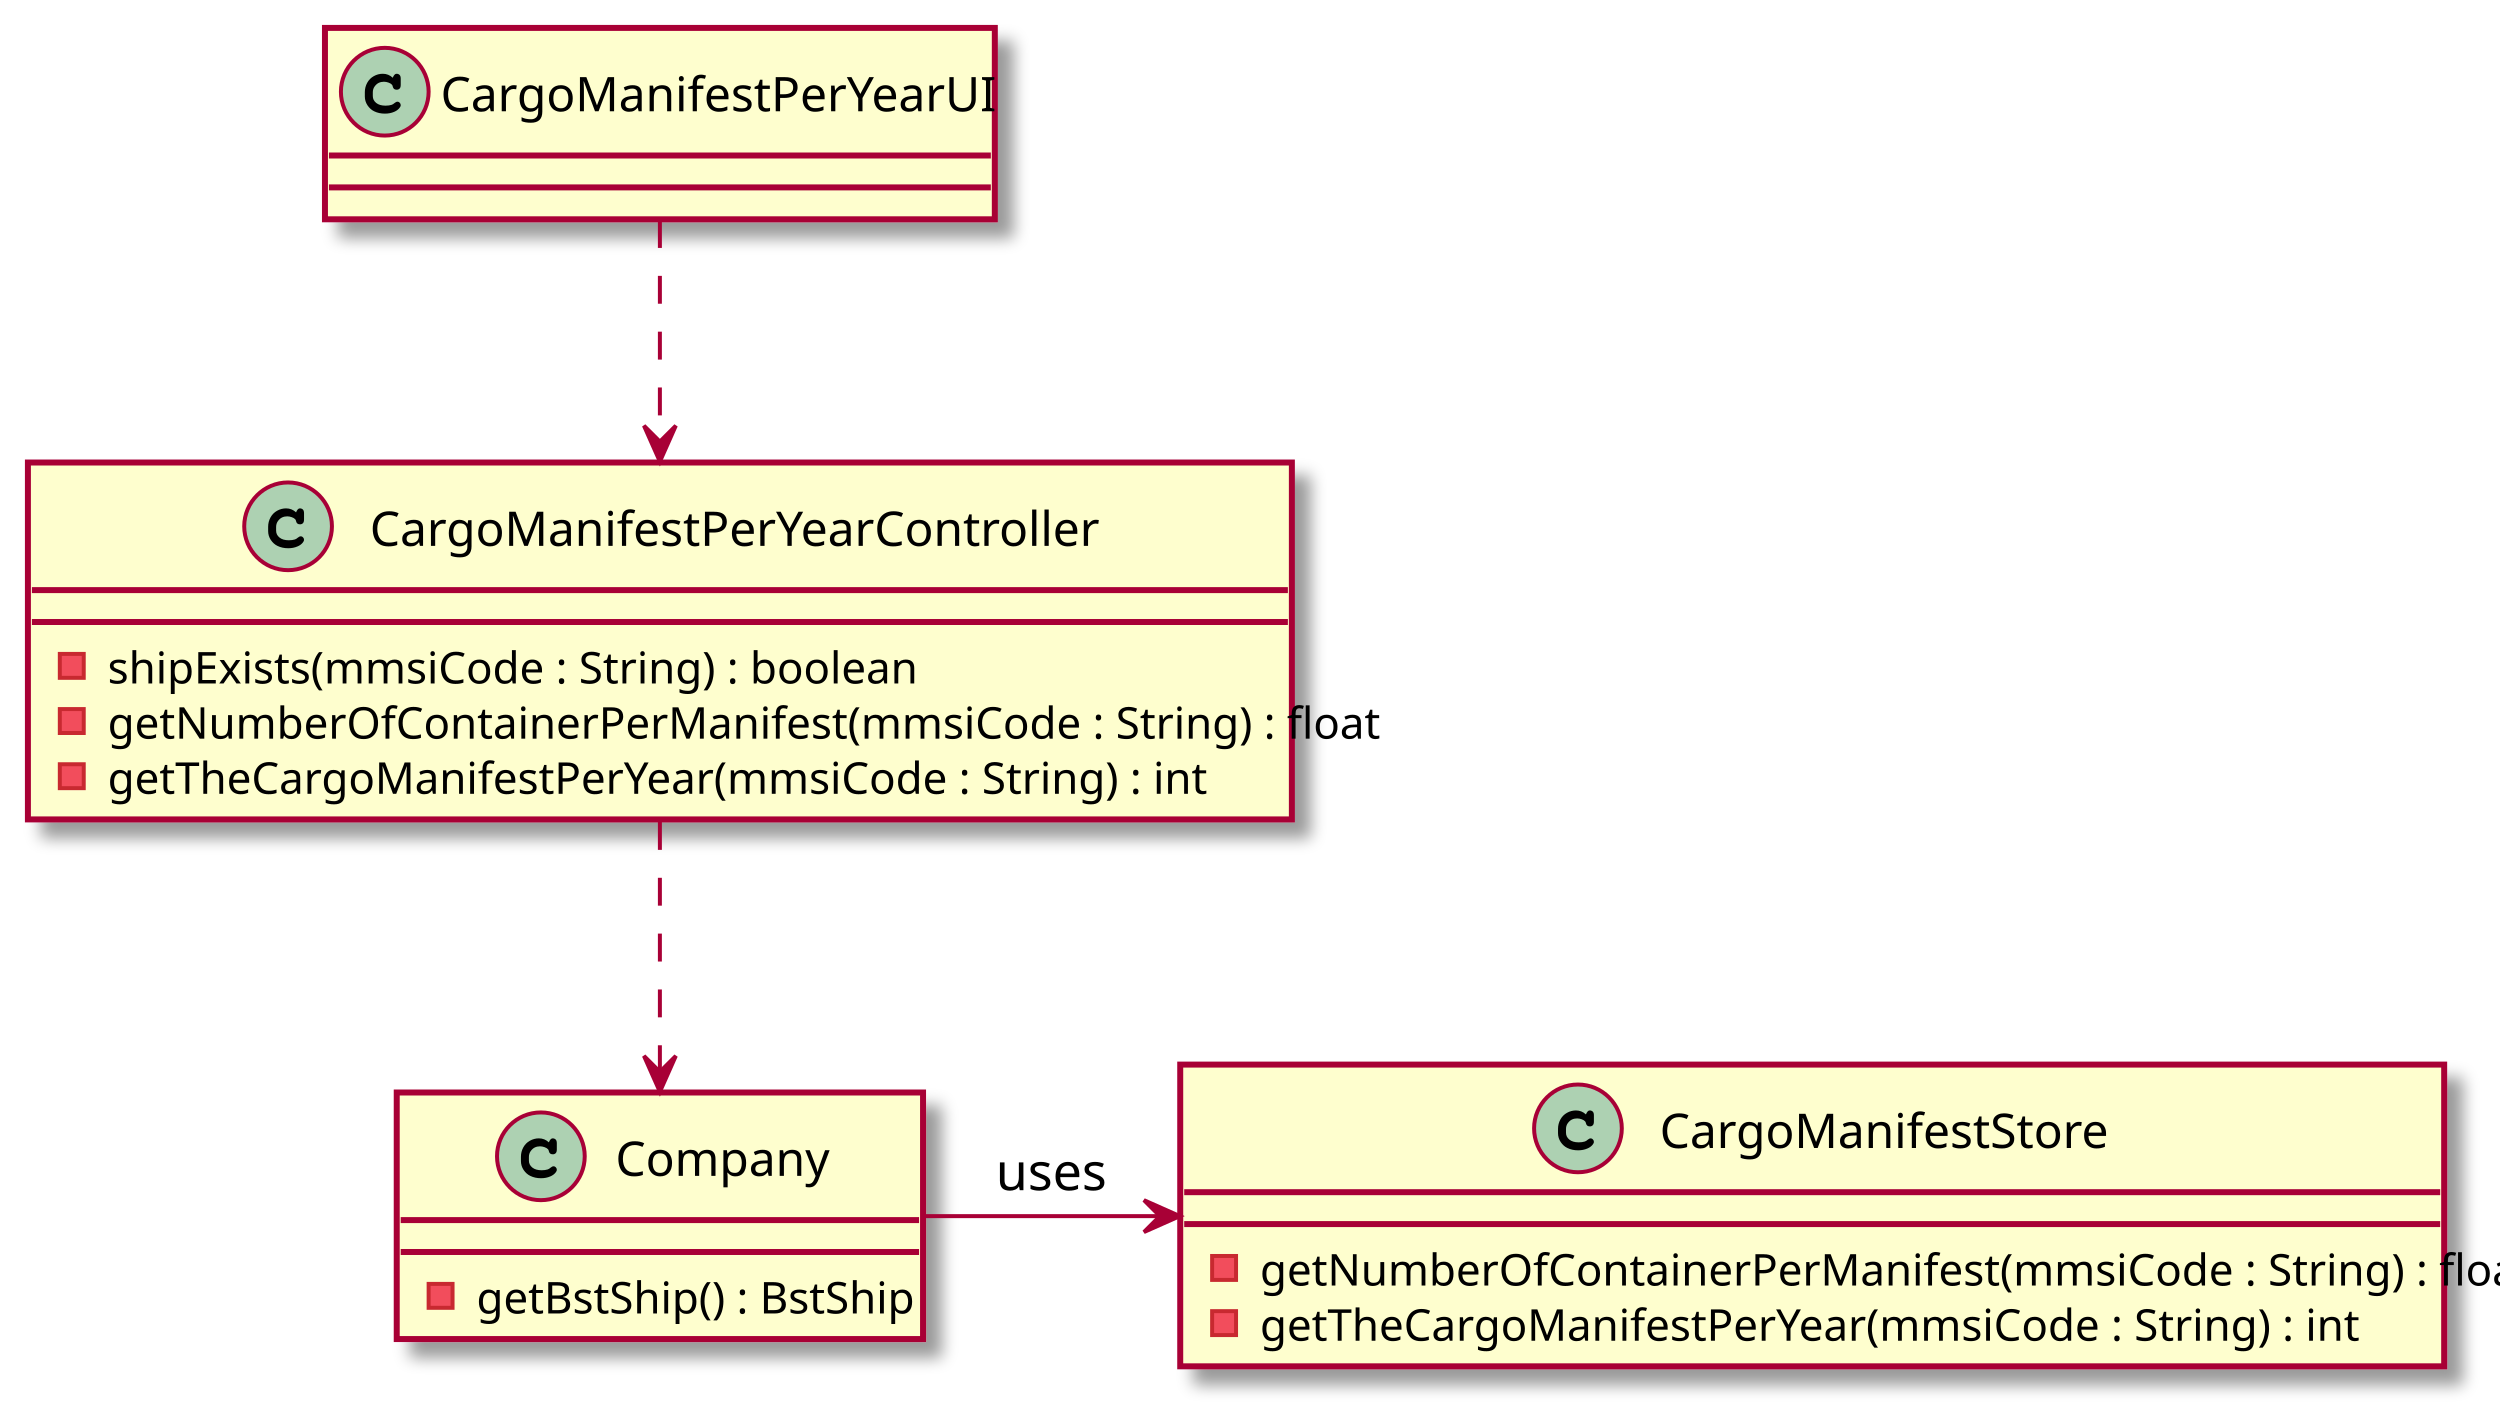
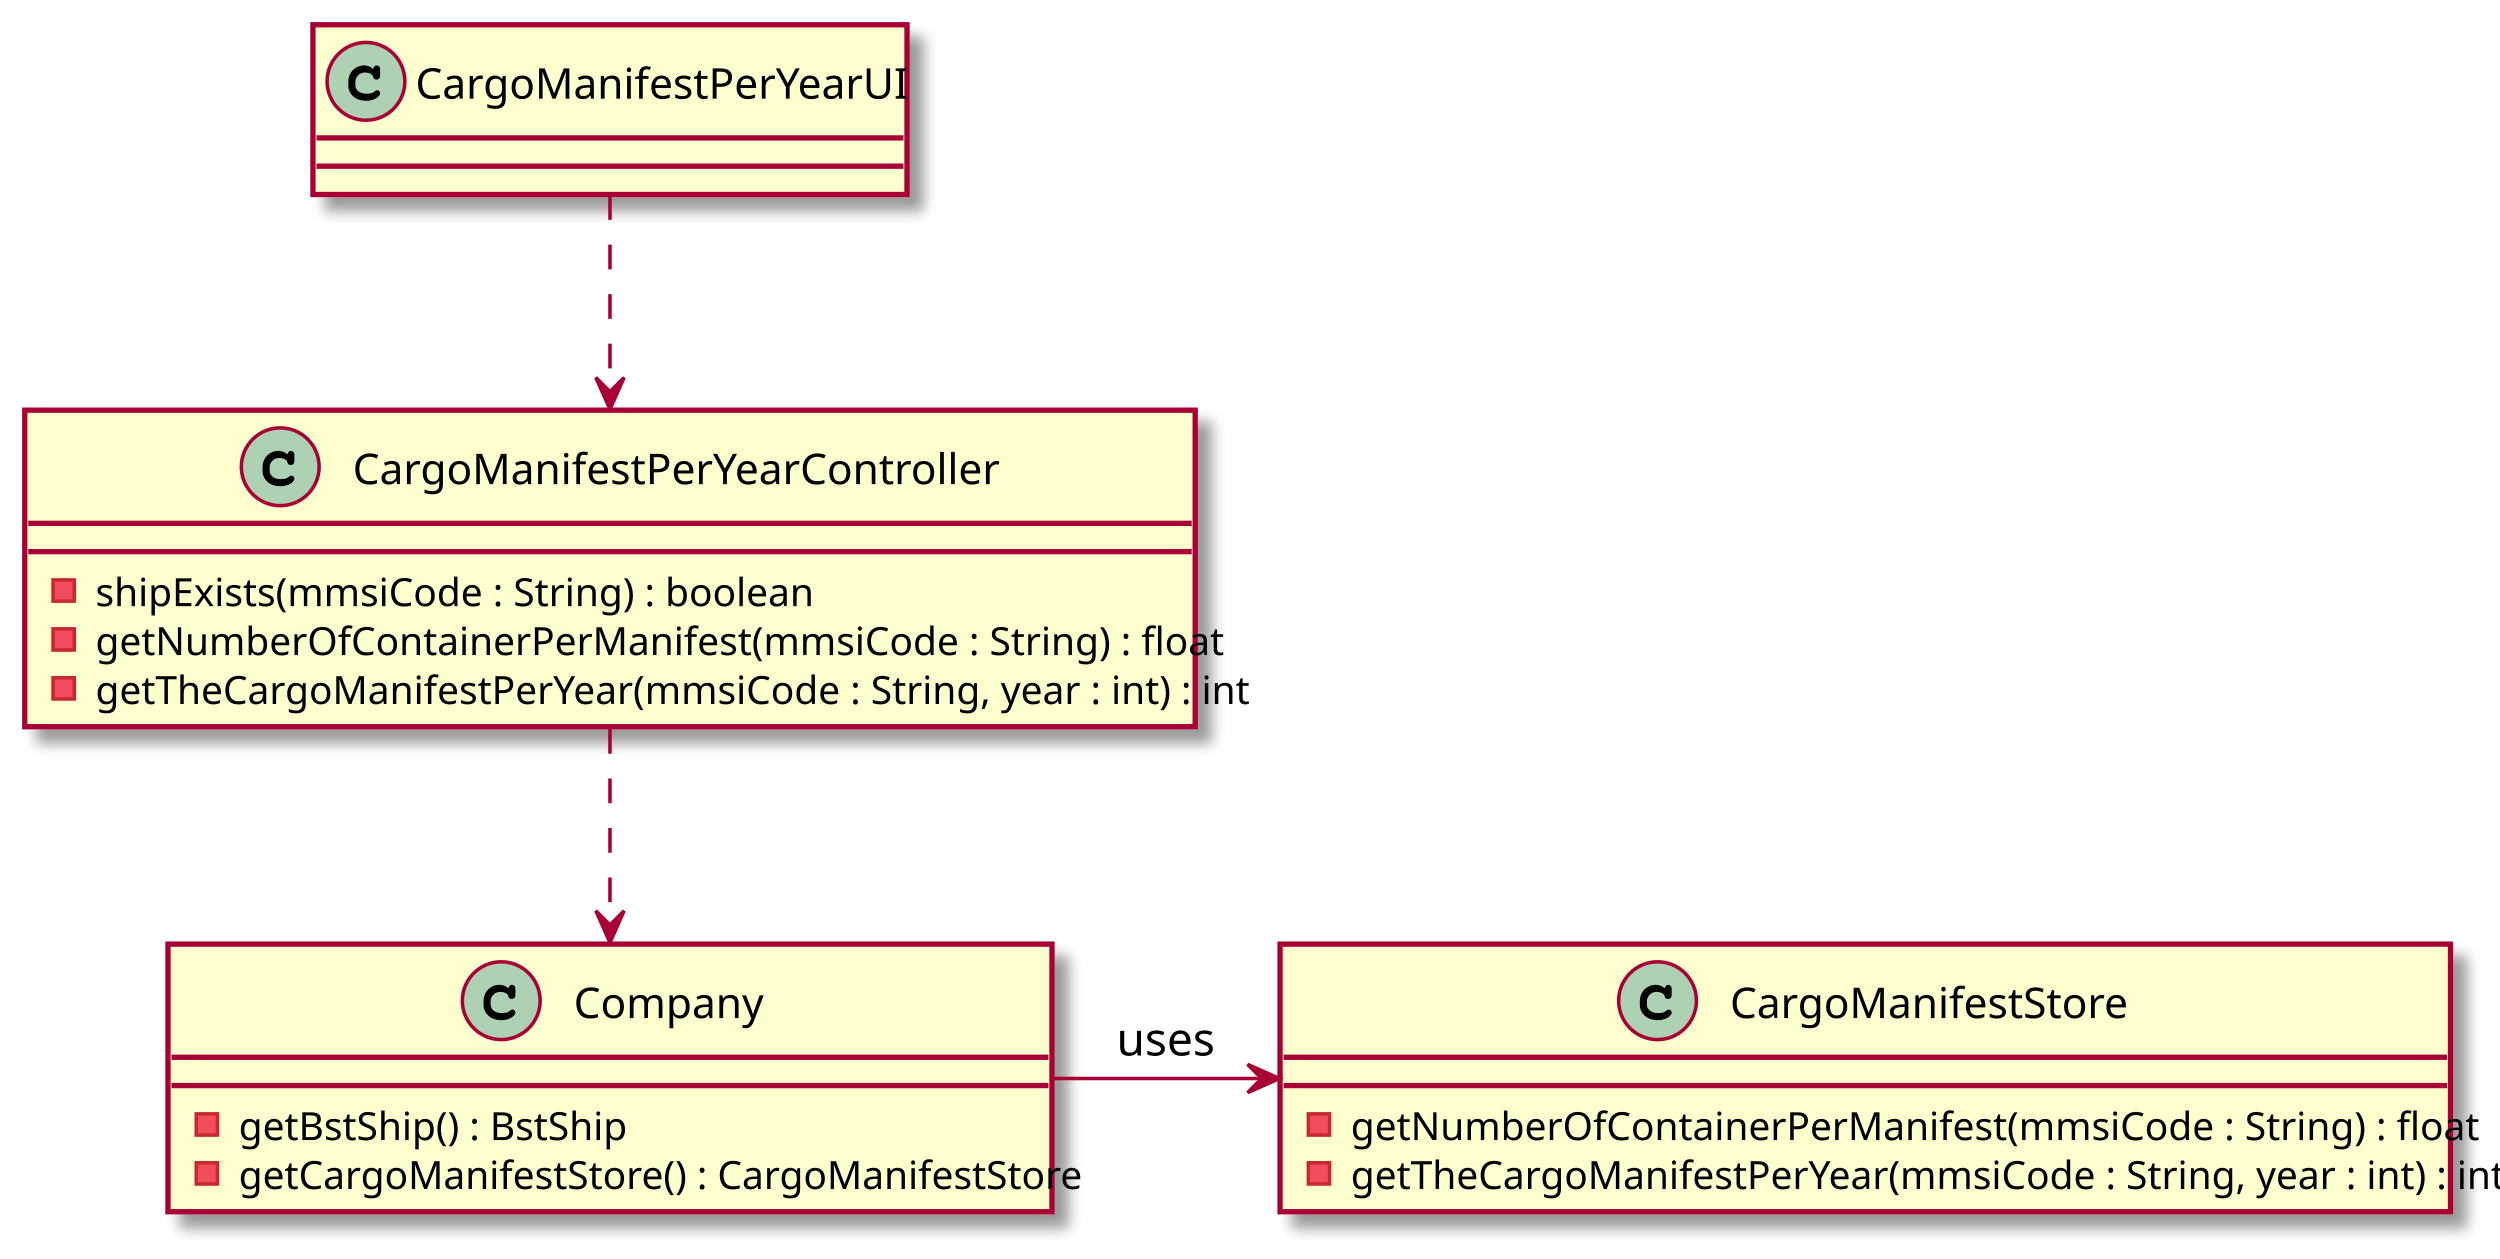
- <svg xmlns="http://www.w3.org/2000/svg" contentScriptType="application/ecmascript" contentStyleType="text/css" height="356px" preserveAspectRatio="none" style="width:627px;height:356px;background:#FFFFFF;" version="1.1" viewBox="0 0 627 356" width="627px" zoomAndPan="magnify">
+ <svg xmlns="http://www.w3.org/2000/svg" contentScriptType="application/ecmascript" contentStyleType="text/css" height="356px" preserveAspectRatio="none" style="width:707px;height:356px;background:#FFFFFF;" version="1.1" viewBox="0 0 707 356" width="707px" zoomAndPan="magnify">
  <defs>
-     <filter height="300%" id="f1kw7y2otxbppm" width="300%" x="-1" y="-1">
+     <filter height="300%" id="f19oic21uxccrf" width="300%" x="-1" y="-1">
      <feGaussianBlur result="blurOut" stdDeviation="2.0" />
      <feColorMatrix in="blurOut" result="blurOut2" type="matrix" values="0 0 0 0 0 0 0 0 0 0 0 0 0 0 0 0 0 0 .4 0" />
      <feOffset dx="4.0" dy="4.0" in="blurOut2" result="blurOut3" />
      <feBlend in="SourceGraphic" in2="blurOut3" mode="normal" />
    </filter>
  </defs>
  <g>
-     <rect codeLine="3" fill="#FEFECE" filter="url(#f1kw7y2otxbppm)" height="48" id="CargoManifestPerYearUI" style="stroke:#A80036;stroke-width:1.5;" width="168" x="81.5" y="7" />
-     <ellipse cx="96.5" cy="23" fill="#ADD1B2" rx="11" ry="11" style="stroke:#A80036;stroke-width:1.0;" />
-     <path d="M98.5,19.5 Q98.703,19 98.938,18.75 Q99.172,18.5 99.438,18.5 Q99.906,18.5 100.203,18.781 Q100.5,19.062 100.5,19.719 L100.5,21.281 Q100.5,21.938 100.219,22.219 Q99.938,22.5 99.5,22.5 Q99.109,22.5 98.859,22.328 Q98.609,22.156 98.5,21.703 Q98.453,21.391 98.281,21.219 Q97.969,20.891 97.406,20.703 Q96.844,20.5 96.281,20.5 Q95.578,20.5 94.984,20.781 Q94.406,21.062 93.953,21.688 Q93.5,22.312 93.5,23.172 L93.5,24.094 Q93.5,25.125 94.344,25.812 Q95.188,26.5 96.688,26.5 Q97.578,26.5 98.203,26.297 Q98.562,26.188 98.969,25.828 Q99.234,25.625 99.375,25.562 Q99.516,25.5 99.688,25.5 Q100.016,25.5 100.25,25.766 Q100.5,26.016 100.5,26.375 Q100.5,26.719 100.156,27.125 Q99.656,27.719 98.859,28.047 Q97.812,28.5 96.531,28.5 Q95.031,28.5 93.828,27.906 Q92.859,27.438 92.172,26.422 Q91.5,25.406 91.5,24.203 L91.5,23.109 Q91.5,21.859 92.094,20.766 Q92.703,19.672 93.75,19.094 Q94.812,18.5 96,18.5 Q96.719,18.5 97.344,18.75 Q97.969,19 98.5,19.5 Z " fill="#000000" />
-     <text fill="#000000" font-family="sans-serif" font-size="12" lengthAdjust="spacing" textLength="136" x="110.5" y="27.91">CargoManifestPerYearUI</text>
-     <line style="stroke:#A80036;stroke-width:1.5;" x1="82.5" x2="248.5" y1="39" y2="39" />
-     <line style="stroke:#A80036;stroke-width:1.5;" x1="82.5" x2="248.5" y1="47" y2="47" />
-     <rect codeLine="7" fill="#FEFECE" filter="url(#f1kw7y2otxbppm)" height="89.508" id="CargoManifestPerYearController" style="stroke:#A80036;stroke-width:1.5;" width="317" x="7" y="116" />
-     <ellipse cx="72.25" cy="132" fill="#ADD1B2" rx="11" ry="11" style="stroke:#A80036;stroke-width:1.0;" />
-     <path d="M74.25,128.5 Q74.453,128 74.688,127.75 Q74.922,127.5 75.188,127.5 Q75.656,127.5 75.953,127.781 Q76.25,128.062 76.25,128.719 L76.25,130.281 Q76.25,130.938 75.969,131.219 Q75.688,131.5 75.25,131.5 Q74.859,131.5 74.609,131.328 Q74.359,131.156 74.25,130.703 Q74.203,130.391 74.031,130.219 Q73.719,129.891 73.156,129.703 Q72.594,129.5 72.031,129.5 Q71.328,129.5 70.734,129.781 Q70.156,130.062 69.703,130.688 Q69.25,131.312 69.25,132.172 L69.25,133.094 Q69.25,134.125 70.094,134.812 Q70.938,135.5 72.438,135.5 Q73.328,135.5 73.953,135.297 Q74.312,135.188 74.719,134.828 Q74.984,134.625 75.125,134.562 Q75.266,134.5 75.438,134.5 Q75.766,134.5 76,134.766 Q76.25,135.016 76.25,135.375 Q76.25,135.719 75.906,136.125 Q75.406,136.719 74.609,137.047 Q73.562,137.5 72.281,137.5 Q70.781,137.5 69.578,136.906 Q68.609,136.438 67.922,135.422 Q67.25,134.406 67.25,133.203 L67.25,132.109 Q67.25,130.859 67.844,129.766 Q68.453,128.672 69.5,128.094 Q70.562,127.5 71.75,127.5 Q72.469,127.5 73.094,127.75 Q73.719,128 74.25,128.5 Z " fill="#000000" />
-     <text fill="#000000" font-family="sans-serif" font-size="12" lengthAdjust="spacing" textLength="178" x="92.75" y="136.91">CargoManifestPerYearController</text>
-     <line style="stroke:#A80036;stroke-width:1.5;" x1="8" x2="323" y1="148" y2="148" />
-     <line style="stroke:#A80036;stroke-width:1.5;" x1="8" x2="323" y1="156" y2="156" />
+     <rect codeLine="3" fill="#FEFECE" filter="url(#f19oic21uxccrf)" height="48" id="CargoManifestPerYearUI" style="stroke:#A80036;stroke-width:1.5;" width="168" x="88.5" y="7" />
+     <ellipse cx="103.5" cy="23" fill="#ADD1B2" rx="11" ry="11" style="stroke:#A80036;stroke-width:1.0;" />
+     <path d="M105.5,19.5 Q105.703,19 105.938,18.75 Q106.172,18.5 106.438,18.5 Q106.906,18.5 107.203,18.781 Q107.5,19.062 107.5,19.719 L107.5,21.281 Q107.5,21.938 107.219,22.219 Q106.938,22.5 106.5,22.5 Q106.109,22.5 105.859,22.328 Q105.609,22.156 105.5,21.703 Q105.453,21.391 105.281,21.219 Q104.969,20.891 104.406,20.703 Q103.844,20.5 103.281,20.5 Q102.578,20.5 101.984,20.781 Q101.406,21.062 100.953,21.688 Q100.5,22.312 100.5,23.172 L100.5,24.094 Q100.5,25.125 101.344,25.812 Q102.188,26.5 103.688,26.5 Q104.578,26.5 105.203,26.297 Q105.562,26.188 105.969,25.828 Q106.234,25.625 106.375,25.562 Q106.516,25.5 106.688,25.5 Q107.016,25.5 107.25,25.766 Q107.5,26.016 107.5,26.375 Q107.5,26.719 107.156,27.125 Q106.656,27.719 105.859,28.047 Q104.812,28.5 103.531,28.5 Q102.031,28.5 100.828,27.906 Q99.859,27.438 99.172,26.422 Q98.5,25.406 98.5,24.203 L98.5,23.109 Q98.5,21.859 99.094,20.766 Q99.703,19.672 100.75,19.094 Q101.812,18.5 103,18.5 Q103.719,18.5 104.344,18.75 Q104.969,19 105.5,19.5 Z " fill="#000000" />
+     <text fill="#000000" font-family="sans-serif" font-size="12" lengthAdjust="spacing" textLength="136" x="117.5" y="27.91">CargoManifestPerYearUI</text>
+     <line style="stroke:#A80036;stroke-width:1.5;" x1="89.5" x2="255.5" y1="39" y2="39" />
+     <line style="stroke:#A80036;stroke-width:1.5;" x1="89.5" x2="255.5" y1="47" y2="47" />
+     <rect codeLine="7" fill="#FEFECE" filter="url(#f19oic21uxccrf)" height="89.508" id="CargoManifestPerYearController" style="stroke:#A80036;stroke-width:1.5;" width="331" x="7" y="116" />
+     <ellipse cx="79.25" cy="132" fill="#ADD1B2" rx="11" ry="11" style="stroke:#A80036;stroke-width:1.0;" />
+     <path d="M81.25,128.5 Q81.453,128 81.688,127.75 Q81.922,127.5 82.188,127.5 Q82.656,127.5 82.953,127.781 Q83.25,128.062 83.25,128.719 L83.25,130.281 Q83.25,130.938 82.969,131.219 Q82.688,131.5 82.25,131.5 Q81.859,131.5 81.609,131.328 Q81.359,131.156 81.25,130.703 Q81.203,130.391 81.031,130.219 Q80.719,129.891 80.156,129.703 Q79.594,129.5 79.031,129.5 Q78.328,129.5 77.734,129.781 Q77.156,130.062 76.703,130.688 Q76.25,131.312 76.25,132.172 L76.25,133.094 Q76.25,134.125 77.094,134.812 Q77.938,135.5 79.438,135.5 Q80.328,135.5 80.953,135.297 Q81.312,135.188 81.719,134.828 Q81.984,134.625 82.125,134.562 Q82.266,134.5 82.438,134.5 Q82.766,134.5 83,134.766 Q83.25,135.016 83.25,135.375 Q83.25,135.719 82.906,136.125 Q82.406,136.719 81.609,137.047 Q80.562,137.5 79.281,137.5 Q77.781,137.5 76.578,136.906 Q75.609,136.438 74.922,135.422 Q74.25,134.406 74.25,133.203 L74.25,132.109 Q74.25,130.859 74.844,129.766 Q75.453,128.672 76.5,128.094 Q77.562,127.5 78.75,127.5 Q79.469,127.5 80.094,127.75 Q80.719,128 81.25,128.5 Z " fill="#000000" />
+     <text fill="#000000" font-family="sans-serif" font-size="12" lengthAdjust="spacing" textLength="178" x="99.75" y="136.91">CargoManifestPerYearController</text>
+     <line style="stroke:#A80036;stroke-width:1.5;" x1="8" x2="337" y1="148" y2="148" />
+     <line style="stroke:#A80036;stroke-width:1.5;" x1="8" x2="337" y1="156" y2="156" />
    <rect fill="#F24D5C" height="6" style="stroke:#C82930;stroke-width:1.0;" width="6" x="15" y="164" />
    <text fill="#000000" font-family="sans-serif" font-size="11" lengthAdjust="spacing" textLength="190" x="27" y="171.419">shipExists(mmsiCode : String) : boolean</text>
    <rect fill="#F24D5C" height="6" style="stroke:#C82930;stroke-width:1.0;" width="6" x="15" y="177.836" />
    <text fill="#000000" font-family="sans-serif" font-size="11" lengthAdjust="spacing" textLength="291" x="27" y="185.255">getNumberOfContainerPerManifest(mmsiCode : String) : float</text>
    <rect fill="#F24D5C" height="6" style="stroke:#C82930;stroke-width:1.0;" width="6" x="15" y="191.672" />
-     <text fill="#000000" font-family="sans-serif" font-size="11" lengthAdjust="spacing" textLength="257" x="27" y="199.091">getTheCargoManifestPerYear(mmsiCode : String) : int</text>
-     <rect codeLine="13" fill="#FEFECE" filter="url(#f1kw7y2otxbppm)" height="61.836" id="Company" style="stroke:#A80036;stroke-width:1.5;" width="132" x="99.5" y="274" />
-     <ellipse cx="135.65" cy="290" fill="#ADD1B2" rx="11" ry="11" style="stroke:#A80036;stroke-width:1.0;" />
-     <path d="M137.65,286.5 Q137.853,286 138.088,285.75 Q138.322,285.5 138.588,285.5 Q139.056,285.5 139.353,285.781 Q139.65,286.062 139.65,286.719 L139.65,288.281 Q139.65,288.938 139.369,289.219 Q139.088,289.5 138.65,289.5 Q138.259,289.5 138.009,289.328 Q137.759,289.156 137.65,288.703 Q137.603,288.391 137.431,288.219 Q137.119,287.891 136.556,287.703 Q135.994,287.5 135.431,287.5 Q134.728,287.5 134.134,287.781 Q133.556,288.062 133.103,288.688 Q132.65,289.312 132.65,290.172 L132.65,291.094 Q132.65,292.125 133.494,292.812 Q134.338,293.5 135.838,293.5 Q136.728,293.5 137.353,293.297 Q137.713,293.188 138.119,292.828 Q138.384,292.625 138.525,292.562 Q138.666,292.5 138.838,292.5 Q139.166,292.5 139.4,292.766 Q139.65,293.016 139.65,293.375 Q139.65,293.719 139.306,294.125 Q138.806,294.719 138.009,295.047 Q136.963,295.5 135.681,295.5 Q134.181,295.5 132.978,294.906 Q132.009,294.438 131.322,293.422 Q130.65,292.406 130.65,291.203 L130.65,290.109 Q130.65,288.859 131.244,287.766 Q131.853,286.672 132.9,286.094 Q133.963,285.5 135.15,285.5 Q135.869,285.5 136.494,285.75 Q137.119,286 137.65,286.5 Z " fill="#000000" />
-     <text fill="#000000" font-family="sans-serif" font-size="12" lengthAdjust="spacing" textLength="53" x="154.35" y="294.91">Company</text>
-     <line style="stroke:#A80036;stroke-width:1.5;" x1="100.5" x2="230.5" y1="306" y2="306" />
-     <line style="stroke:#A80036;stroke-width:1.5;" x1="100.5" x2="230.5" y1="314" y2="314" />
-     <rect fill="#F24D5C" height="6" style="stroke:#C82930;stroke-width:1.0;" width="6" x="107.5" y="322" />
-     <text fill="#000000" font-family="sans-serif" font-size="11" lengthAdjust="spacing" textLength="106" x="119.5" y="329.419">getBstShip() : BstShip</text>
-     <rect codeLine="17" fill="#FEFECE" filter="url(#f1kw7y2otxbppm)" height="75.672" id="CargoManifestStore" style="stroke:#A80036;stroke-width:1.5;" width="317" x="296" y="267" />
-     <ellipse cx="395.75" cy="283" fill="#ADD1B2" rx="11" ry="11" style="stroke:#A80036;stroke-width:1.0;" />
-     <path d="M397.75,279.5 Q397.953,279 398.188,278.75 Q398.422,278.5 398.688,278.5 Q399.156,278.5 399.453,278.781 Q399.75,279.062 399.75,279.719 L399.75,281.281 Q399.75,281.938 399.469,282.219 Q399.188,282.5 398.75,282.5 Q398.359,282.5 398.109,282.328 Q397.859,282.156 397.75,281.703 Q397.703,281.391 397.531,281.219 Q397.219,280.891 396.656,280.703 Q396.094,280.5 395.531,280.5 Q394.828,280.5 394.234,280.781 Q393.656,281.062 393.203,281.688 Q392.75,282.312 392.75,283.172 L392.75,284.094 Q392.75,285.125 393.594,285.812 Q394.438,286.5 395.938,286.5 Q396.828,286.5 397.453,286.297 Q397.812,286.188 398.219,285.828 Q398.484,285.625 398.625,285.562 Q398.766,285.5 398.938,285.5 Q399.266,285.5 399.5,285.766 Q399.75,286.016 399.75,286.375 Q399.75,286.719 399.406,287.125 Q398.906,287.719 398.109,288.047 Q397.062,288.5 395.781,288.5 Q394.281,288.5 393.078,287.906 Q392.109,287.438 391.422,286.422 Q390.75,285.406 390.75,284.203 L390.75,283.109 Q390.75,281.859 391.344,280.766 Q391.953,279.672 393,279.094 Q394.062,278.5 395.25,278.5 Q395.969,278.5 396.594,278.75 Q397.219,279 397.75,279.5 Z " fill="#000000" />
-     <text fill="#000000" font-family="sans-serif" font-size="12" lengthAdjust="spacing" textLength="109" x="416.25" y="287.91">CargoManifestStore</text>
-     <line style="stroke:#A80036;stroke-width:1.5;" x1="297" x2="612" y1="299" y2="299" />
-     <line style="stroke:#A80036;stroke-width:1.5;" x1="297" x2="612" y1="307" y2="307" />
-     <rect fill="#F24D5C" height="6" style="stroke:#C82930;stroke-width:1.0;" width="6" x="304" y="315" />
-     <text fill="#000000" font-family="sans-serif" font-size="11" lengthAdjust="spacing" textLength="291" x="316" y="322.419">getNumberOfContainerPerManifest(mmsiCode : String) : float</text>
-     <rect fill="#F24D5C" height="6" style="stroke:#C82930;stroke-width:1.0;" width="6" x="304" y="328.836" />
-     <text fill="#000000" font-family="sans-serif" font-size="11" lengthAdjust="spacing" textLength="257" x="316" y="336.255">getTheCargoManifestPerYear(mmsiCode : String) : int</text>
-     <path codeLine="24" d="M165.5,55.18 C165.5,70.59 165.5,91.42 165.5,110.45 " fill="none" id="CargoManifestPerYearUI-to-CargoManifestPerYearController" style="stroke:#A80036;stroke-width:1.0;stroke-dasharray:7.0,7.0;" />
-     <polygon fill="#A80036" points="165.5,115.76,169.5,106.76,165.5,110.76,161.5,106.76,165.5,115.76" style="stroke:#A80036;stroke-width:1.0;" />
-     <path codeLine="25" d="M165.5,206.15 C165.5,226.24 165.5,249.7 165.5,268.61 " fill="none" id="CargoManifestPerYearController-to-Company" style="stroke:#A80036;stroke-width:1.0;stroke-dasharray:7.0,7.0;" />
-     <polygon fill="#A80036" points="165.5,273.82,169.5,264.82,165.5,268.82,161.5,264.82,165.5,273.82" style="stroke:#A80036;stroke-width:1.0;" />
-     <path codeLine="26" d="M231.8,305 C249.78,305 270.06,305 290.88,305 " fill="none" id="Company-to-CargoManifestStore" style="stroke:#A80036;stroke-width:1.0;" />
-     <polygon fill="#A80036" points="295.9,305,286.9,301,290.9,305,286.9,309,295.9,305" style="stroke:#A80036;stroke-width:1.0;" />
-     <text fill="#000000" font-family="sans-serif" font-size="13" lengthAdjust="spacing" textLength="28" x="249.75" y="298.495">uses</text>
+     <text fill="#000000" font-family="sans-serif" font-size="11" lengthAdjust="spacing" textLength="305" x="27" y="199.091">getTheCargoManifestPerYear(mmsiCode : String, year : int) : int</text>
+     <rect codeLine="13" fill="#FEFECE" filter="url(#f19oic21uxccrf)" height="75.672" id="Company" style="stroke:#A80036;stroke-width:1.5;" width="250" x="47.5" y="267" />
+     <ellipse cx="141.75" cy="283" fill="#ADD1B2" rx="11" ry="11" style="stroke:#A80036;stroke-width:1.0;" />
+     <path d="M143.75,279.5 Q143.953,279 144.188,278.75 Q144.422,278.5 144.688,278.5 Q145.156,278.5 145.453,278.781 Q145.75,279.062 145.75,279.719 L145.75,281.281 Q145.75,281.938 145.469,282.219 Q145.188,282.5 144.75,282.5 Q144.359,282.5 144.109,282.328 Q143.859,282.156 143.75,281.703 Q143.703,281.391 143.531,281.219 Q143.219,280.891 142.656,280.703 Q142.094,280.5 141.531,280.5 Q140.828,280.5 140.234,280.781 Q139.656,281.062 139.203,281.688 Q138.75,282.312 138.75,283.172 L138.75,284.094 Q138.75,285.125 139.594,285.812 Q140.438,286.5 141.938,286.5 Q142.828,286.5 143.453,286.297 Q143.812,286.188 144.219,285.828 Q144.484,285.625 144.625,285.562 Q144.766,285.5 144.938,285.5 Q145.266,285.5 145.5,285.766 Q145.75,286.016 145.75,286.375 Q145.75,286.719 145.406,287.125 Q144.906,287.719 144.109,288.047 Q143.062,288.5 141.781,288.5 Q140.281,288.5 139.078,287.906 Q138.109,287.438 137.422,286.422 Q136.75,285.406 136.75,284.203 L136.75,283.109 Q136.75,281.859 137.344,280.766 Q137.953,279.672 139,279.094 Q140.062,278.5 141.25,278.5 Q141.969,278.5 142.594,278.75 Q143.219,279 143.75,279.5 Z " fill="#000000" />
+     <text fill="#000000" font-family="sans-serif" font-size="12" lengthAdjust="spacing" textLength="53" x="162.25" y="287.91">Company</text>
+     <line style="stroke:#A80036;stroke-width:1.5;" x1="48.5" x2="296.5" y1="299" y2="299" />
+     <line style="stroke:#A80036;stroke-width:1.5;" x1="48.5" x2="296.5" y1="307" y2="307" />
+     <rect fill="#F24D5C" height="6" style="stroke:#C82930;stroke-width:1.0;" width="6" x="55.5" y="315" />
+     <text fill="#000000" font-family="sans-serif" font-size="11" lengthAdjust="spacing" textLength="106" x="67.5" y="322.419">getBstShip() : BstShip</text>
+     <rect fill="#F24D5C" height="6" style="stroke:#C82930;stroke-width:1.0;" width="6" x="55.5" y="328.836" />
+     <text fill="#000000" font-family="sans-serif" font-size="11" lengthAdjust="spacing" textLength="224" x="67.5" y="336.255">getCargoManifestStore() : CargoManifestStore</text>
+     <rect codeLine="18" fill="#FEFECE" filter="url(#f19oic21uxccrf)" height="75.672" id="CargoManifestStore" style="stroke:#A80036;stroke-width:1.5;" width="331" x="362" y="267" />
+     <ellipse cx="468.75" cy="283" fill="#ADD1B2" rx="11" ry="11" style="stroke:#A80036;stroke-width:1.0;" />
+     <path d="M470.75,279.5 Q470.953,279 471.188,278.75 Q471.422,278.5 471.688,278.5 Q472.156,278.5 472.453,278.781 Q472.75,279.062 472.75,279.719 L472.75,281.281 Q472.75,281.938 472.469,282.219 Q472.188,282.5 471.75,282.5 Q471.359,282.5 471.109,282.328 Q470.859,282.156 470.75,281.703 Q470.703,281.391 470.531,281.219 Q470.219,280.891 469.656,280.703 Q469.094,280.5 468.531,280.5 Q467.828,280.5 467.234,280.781 Q466.656,281.062 466.203,281.688 Q465.75,282.312 465.75,283.172 L465.75,284.094 Q465.75,285.125 466.594,285.812 Q467.438,286.5 468.938,286.5 Q469.828,286.5 470.453,286.297 Q470.812,286.188 471.219,285.828 Q471.484,285.625 471.625,285.562 Q471.766,285.5 471.938,285.5 Q472.266,285.5 472.5,285.766 Q472.75,286.016 472.75,286.375 Q472.75,286.719 472.406,287.125 Q471.906,287.719 471.109,288.047 Q470.062,288.5 468.781,288.5 Q467.281,288.5 466.078,287.906 Q465.109,287.438 464.422,286.422 Q463.75,285.406 463.75,284.203 L463.75,283.109 Q463.75,281.859 464.344,280.766 Q464.953,279.672 466,279.094 Q467.062,278.5 468.25,278.5 Q468.969,278.5 469.594,278.75 Q470.219,279 470.75,279.5 Z " fill="#000000" />
+     <text fill="#000000" font-family="sans-serif" font-size="12" lengthAdjust="spacing" textLength="109" x="489.25" y="287.91">CargoManifestStore</text>
+     <line style="stroke:#A80036;stroke-width:1.5;" x1="363" x2="692" y1="299" y2="299" />
+     <line style="stroke:#A80036;stroke-width:1.5;" x1="363" x2="692" y1="307" y2="307" />
+     <rect fill="#F24D5C" height="6" style="stroke:#C82930;stroke-width:1.0;" width="6" x="370" y="315" />
+     <text fill="#000000" font-family="sans-serif" font-size="11" lengthAdjust="spacing" textLength="291" x="382" y="322.419">getNumberOfContainerPerManifest(mmsiCode : String) : float</text>
+     <rect fill="#F24D5C" height="6" style="stroke:#C82930;stroke-width:1.0;" width="6" x="370" y="328.836" />
+     <text fill="#000000" font-family="sans-serif" font-size="11" lengthAdjust="spacing" textLength="305" x="382" y="336.255">getTheCargoManifestPerYear(mmsiCode : String, year : int) : int</text>
+     <path codeLine="25" d="M172.5,55.18 C172.5,70.59 172.5,91.42 172.5,110.45 " fill="none" id="CargoManifestPerYearUI-to-CargoManifestPerYearController" style="stroke:#A80036;stroke-width:1.0;stroke-dasharray:7.0,7.0;" />
+     <polygon fill="#A80036" points="172.5,115.76,176.5,106.76,172.5,110.76,168.5,106.76,172.5,115.76" style="stroke:#A80036;stroke-width:1.0;" />
+     <path codeLine="26" d="M172.5,206.15 C172.5,223.71 172.5,243.84 172.5,261.26 " fill="none" id="CargoManifestPerYearController-to-Company" style="stroke:#A80036;stroke-width:1.0;stroke-dasharray:7.0,7.0;" />
+     <polygon fill="#A80036" points="172.5,266.57,176.5,257.57,172.5,261.57,168.5,257.57,172.5,266.57" style="stroke:#A80036;stroke-width:1.0;" />
+     <path codeLine="27" d="M297.66,305 C316.8,305 336.83,305 356.75,305 " fill="none" id="Company-to-CargoManifestStore" style="stroke:#A80036;stroke-width:1.0;" />
+     <polygon fill="#A80036" points="361.81,305,352.81,301,356.81,305,352.81,309,361.81,305" style="stroke:#A80036;stroke-width:1.0;" />
+     <text fill="#000000" font-family="sans-serif" font-size="13" lengthAdjust="spacing" textLength="28" x="315.75" y="298.495">uses</text>
  </g>
</svg>
